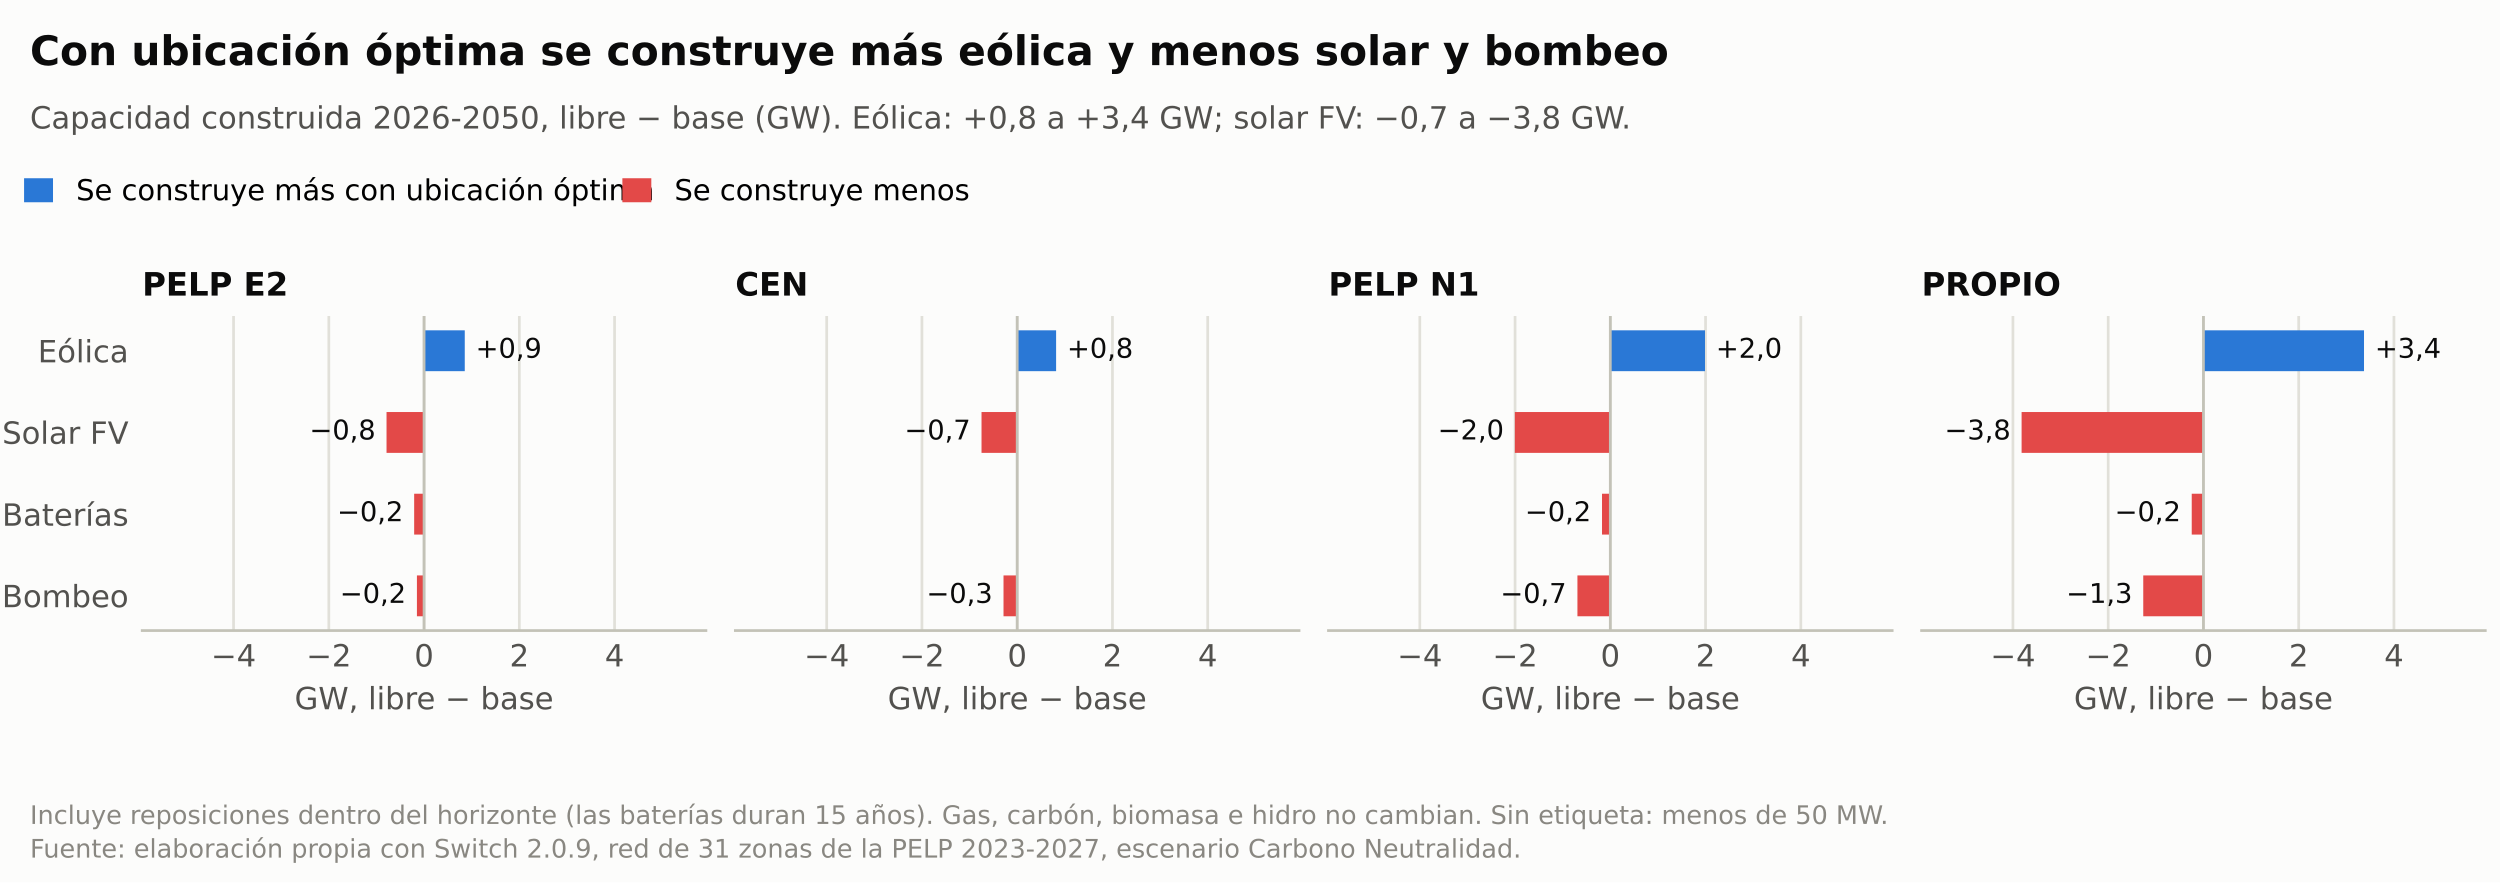
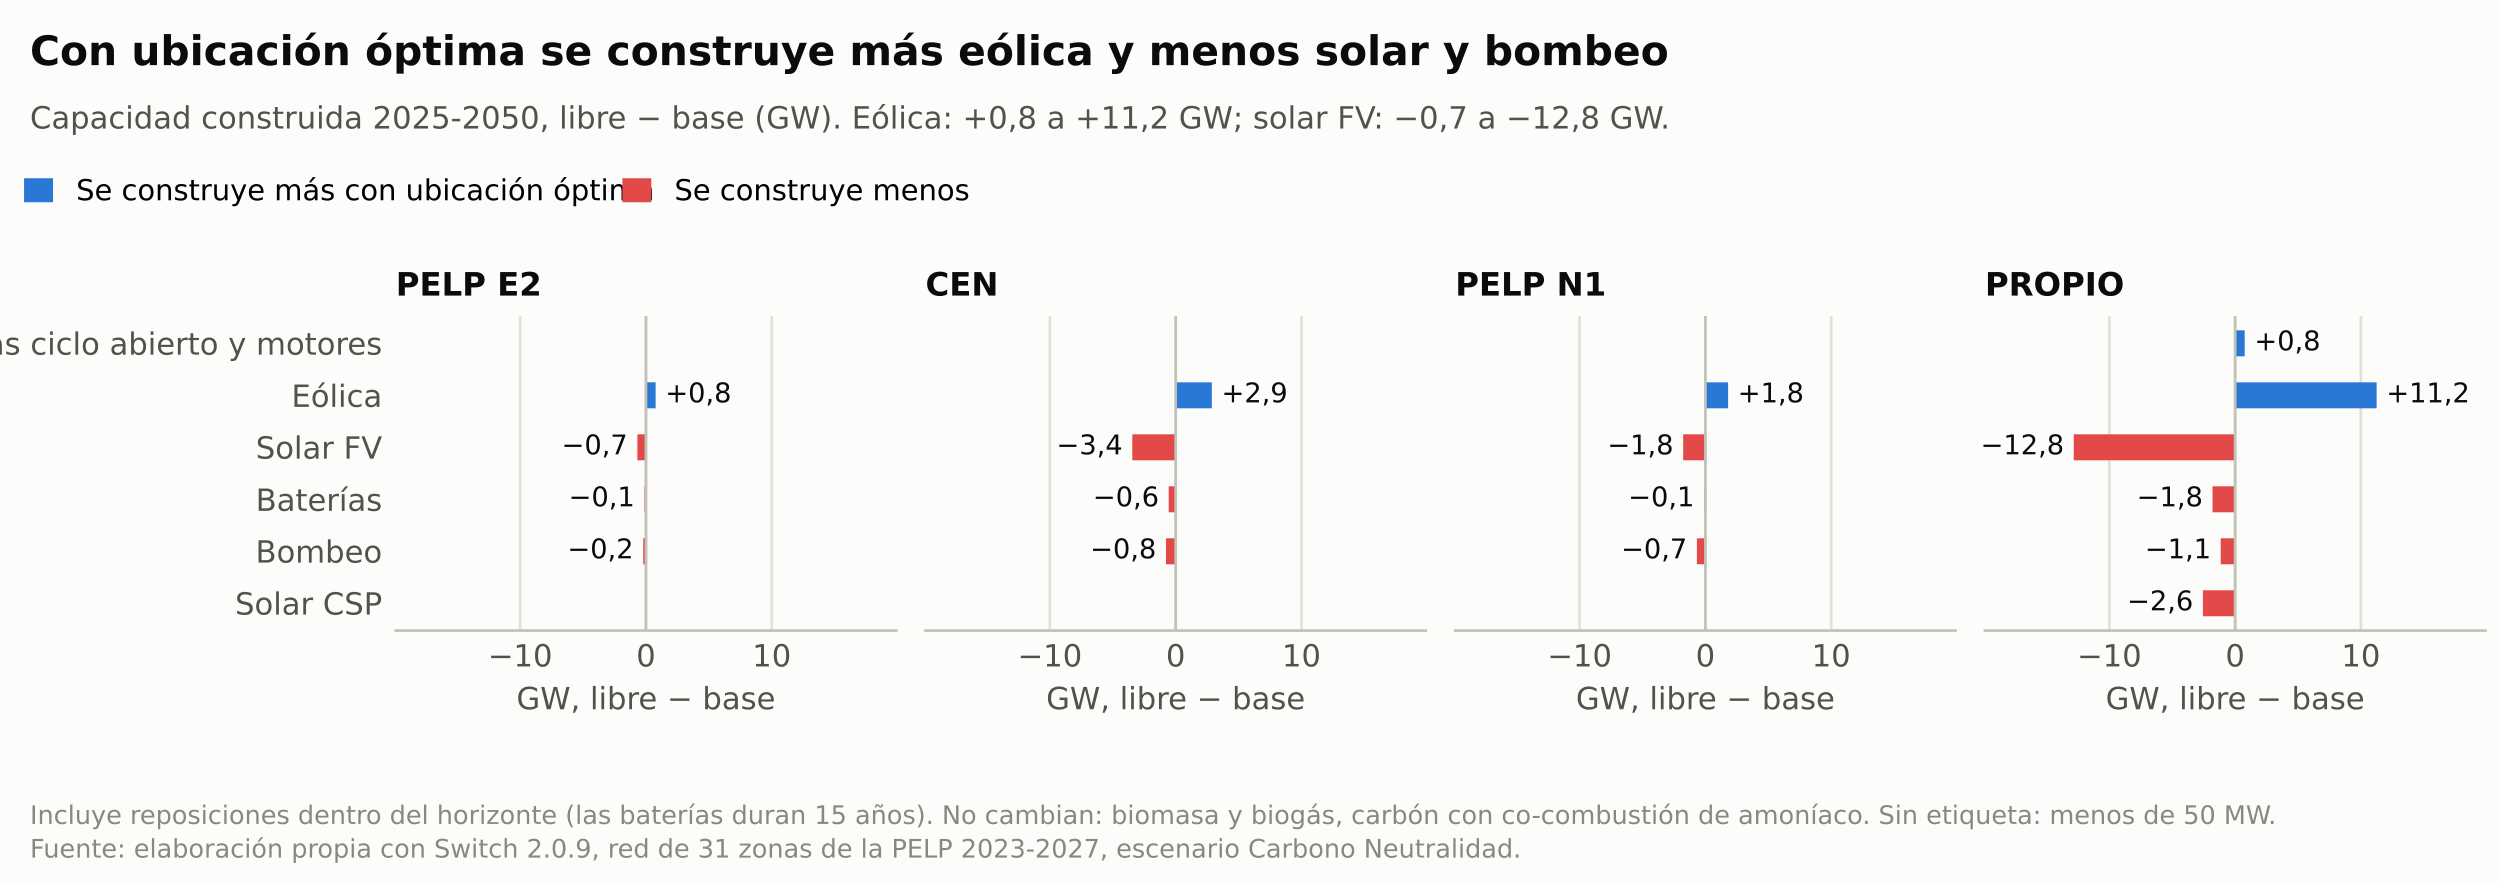
<svg xmlns="http://www.w3.org/2000/svg" width="734.4pt" height="259.2pt" viewBox="0 0 734.4 259.2" version="1.1">
  <defs>
    <style type="text/css">*{stroke-linejoin: round; stroke-linecap: butt}</style>
  </defs>
  <g id="figure_1">
    <g id="patch_1">
      <path d="M 0 259.2  L 734.4 259.2  L 734.4 0  L 0 0  z " style="fill: #fcfcfb" />
    </g>
    <g id="axes_1">
      <g id="patch_2">
-         <path d="M 41.778 185.237  L 207.373 185.237  L 207.373 92.836  L 41.778 92.836  z " style="fill: #fcfcfb" />
+         <path d="M 116.269 185.237  L 263.242 185.237  L 263.242 92.836  L 116.269 92.836  z " style="fill: #fcfcfb" />
      </g>
      <g id="matplotlib.axis_1">
        <g id="xtick_1">
          <g id="line2d_1">
-             <path d="M 68.613 185.237  L 68.613 92.836  " clip-path="url(#p6e04e1d094)" style="fill: none; stroke: #e1e0d9; stroke-width: 0.8; stroke-linecap: square" />
+             <path d="M 152.806 185.237  L 152.806 92.836  " clip-path="url(#pf3630b593c)" style="fill: none; stroke: #e1e0d9; stroke-width: 0.8; stroke-linecap: square" />
          </g>
          <g id="line2d_2" />
          <g id="text_1">
-             <text style="font-size: 9px; font-family: 'Segoe UI', 'DejaVu Sans'; text-anchor: middle; fill: #52514e" x="68.613" y="195.789" transform="rotate(-0 68.61287 195.7891)">−4</text>
+             <text style="font-size: 9px; font-family: 'Segoe UI', 'DejaVu Sans'; text-anchor: middle; fill: #52514e" x="152.806" y="195.789" transform="rotate(-0 152.8058 195.7891)">−10</text>
          </g>
        </g>
        <g id="xtick_2">
          <g id="line2d_3">
-             <path d="M 96.594 185.237  L 96.594 92.836  " clip-path="url(#p6e04e1d094)" style="fill: none; stroke: #e1e0d9; stroke-width: 0.8; stroke-linecap: square" />
+             <path d="M 189.756 185.237  L 189.756 92.836  " clip-path="url(#pf3630b593c)" style="fill: none; stroke: #e1e0d9; stroke-width: 0.8; stroke-linecap: square" />
          </g>
          <g id="line2d_4" />
          <g id="text_2">
-             <text style="font-size: 9px; font-family: 'Segoe UI', 'DejaVu Sans'; text-anchor: middle; fill: #52514e" x="96.594" y="195.789" transform="rotate(-0 96.59409 195.7891)">−2</text>
+             <text style="font-size: 9px; font-family: 'Segoe UI', 'DejaVu Sans'; text-anchor: middle; fill: #52514e" x="189.756" y="195.789" transform="rotate(-0 189.7557 195.7891)">0</text>
          </g>
        </g>
        <g id="xtick_3">
          <g id="line2d_5">
-             <path d="M 124.575 185.237  L 124.575 92.836  " clip-path="url(#p6e04e1d094)" style="fill: none; stroke: #e1e0d9; stroke-width: 0.8; stroke-linecap: square" />
+             <path d="M 226.706 185.237  L 226.706 92.836  " clip-path="url(#pf3630b593c)" style="fill: none; stroke: #e1e0d9; stroke-width: 0.8; stroke-linecap: square" />
          </g>
          <g id="line2d_6" />
          <g id="text_3">
-             <text style="font-size: 9px; font-family: 'Segoe UI', 'DejaVu Sans'; text-anchor: middle; fill: #52514e" x="124.575" y="195.789" transform="rotate(-0 124.5753 195.7891)">0</text>
-           </g>
-         </g>
-         <g id="xtick_4">
-           <g id="line2d_7">
-             <path d="M 152.557 185.237  L 152.557 92.836  " clip-path="url(#p6e04e1d094)" style="fill: none; stroke: #e1e0d9; stroke-width: 0.8; stroke-linecap: square" />
-           </g>
-           <g id="line2d_8" />
-           <g id="text_4">
-             <text style="font-size: 9px; font-family: 'Segoe UI', 'DejaVu Sans'; text-anchor: middle; fill: #52514e" x="152.557" y="195.789" transform="rotate(-0 152.5565 195.7891)">2</text>
-           </g>
-         </g>
-         <g id="xtick_5">
-           <g id="line2d_9">
-             <path d="M 180.538 185.237  L 180.538 92.836  " clip-path="url(#p6e04e1d094)" style="fill: none; stroke: #e1e0d9; stroke-width: 0.8; stroke-linecap: square" />
-           </g>
-           <g id="line2d_10" />
-           <g id="text_5">
-             <text style="font-size: 9px; font-family: 'Segoe UI', 'DejaVu Sans'; text-anchor: middle; fill: #52514e" x="180.538" y="195.789" transform="rotate(-0 180.5378 195.7891)">4</text>
-           </g>
-         </g>
-         <g id="text_6">
-           <text style="font-size: 9px; font-family: 'Segoe UI', 'DejaVu Sans'; text-anchor: middle; fill: #52514e" x="124.575" y="208.346" transform="rotate(-0 124.5753 208.346)">GW, libre − base</text>
+             <text style="font-size: 9px; font-family: 'Segoe UI', 'DejaVu Sans'; text-anchor: middle; fill: #52514e" x="226.706" y="195.789" transform="rotate(-0 226.7056 195.7891)">10</text>
+           </g>
+         </g>
+         <g id="text_4">
+           <text style="font-size: 9px; font-family: 'Segoe UI', 'DejaVu Sans'; text-anchor: middle; fill: #52514e" x="189.756" y="208.346" transform="rotate(-0 189.7557 208.346)">GW, libre − base</text>
        </g>
      </g>
      <g id="matplotlib.axis_2">
        <g id="ytick_1">
+           <g id="line2d_7" />
+           <g id="text_5">
+             <text style="font-size: 9px; font-family: 'Segoe UI', 'DejaVu Sans'; text-anchor: end; fill: #52514e" x="112.269" y="104.186" transform="rotate(-0 112.2694 104.1859)">Gas ciclo abierto y motores</text>
+           </g>
+         </g>
+         <g id="ytick_2">
+           <g id="line2d_8" />
+           <g id="text_6">
+             <text style="font-size: 9px; font-family: 'Segoe UI', 'DejaVu Sans'; text-anchor: end; fill: #52514e" x="112.269" y="119.524" transform="rotate(-0 112.2694 119.5241)">Eólica</text>
+           </g>
+         </g>
+         <g id="ytick_3">
+           <g id="line2d_9" />
+           <g id="text_7">
+             <text style="font-size: 9px; font-family: 'Segoe UI', 'DejaVu Sans'; text-anchor: end; fill: #52514e" x="112.269" y="134.732" transform="rotate(-0 112.2694 134.7316)">Solar FV</text>
+           </g>
+         </g>
+         <g id="ytick_4">
+           <g id="line2d_10" />
+           <g id="text_8">
+             <text style="font-size: 9px; font-family: 'Segoe UI', 'DejaVu Sans'; text-anchor: end; fill: #52514e" x="112.269" y="150.07" transform="rotate(-0 112.2694 150.0698)">Baterías</text>
+           </g>
+         </g>
+         <g id="ytick_5">
          <g id="line2d_11" />
-           <g id="text_7">
-             <text style="font-size: 9px; font-family: 'Segoe UI', 'DejaVu Sans'; text-anchor: end; fill: #52514e" x="37.778" y="106.433" transform="rotate(-0 37.7775 106.4331)">Eólica</text>
-           </g>
-         </g>
-         <g id="ytick_2">
+           <g id="text_9">
+             <text style="font-size: 9px; font-family: 'Segoe UI', 'DejaVu Sans'; text-anchor: end; fill: #52514e" x="112.269" y="165.277" transform="rotate(-0 112.2694 165.2772)">Bombeo</text>
+           </g>
+         </g>
+         <g id="ytick_6">
          <g id="line2d_12" />
-           <g id="text_8">
-             <text style="font-size: 9px; font-family: 'Segoe UI', 'DejaVu Sans'; text-anchor: end; fill: #52514e" x="37.778" y="130.368" transform="rotate(-0 37.7775 130.3679)">Solar FV</text>
-           </g>
-         </g>
-         <g id="ytick_3">
-           <g id="line2d_13" />
-           <g id="text_9">
-             <text style="font-size: 9px; font-family: 'Segoe UI', 'DejaVu Sans'; text-anchor: end; fill: #52514e" x="37.778" y="154.433" transform="rotate(-0 37.7775 154.4334)">Baterías</text>
-           </g>
-         </g>
-         <g id="ytick_4">
-           <g id="line2d_14" />
          <g id="text_10">
-             <text style="font-size: 9px; font-family: 'Segoe UI', 'DejaVu Sans'; text-anchor: end; fill: #52514e" x="37.778" y="178.368" transform="rotate(-0 37.7775 178.3682)">Bombeo</text>
+             <text style="font-size: 9px; font-family: 'Segoe UI', 'DejaVu Sans'; text-anchor: end; fill: #52514e" x="112.269" y="180.55" transform="rotate(-0 112.2694 180.55)">Solar CSP</text>
          </g>
        </g>
      </g>
      <g id="patch_3">
-         <path d="M 124.575 109.036  L 136.527 109.036  L 136.527 97.036  L 124.575 97.036  z " clip-path="url(#p6e04e1d094)" style="fill: #2a78d6" />
+         <path d="M 189.756 104.673  L 189.756 104.673  L 189.756 97.036  L 189.756 97.036  z " clip-path="url(#pf3630b593c)" style="fill: #2a78d6" />
      </g>
      <g id="patch_4">
-         <path d="M 124.575 133.037  L 113.547 133.037  L 113.547 121.036  L 124.575 121.036  z " clip-path="url(#p6e04e1d094)" style="fill: #e34948" />
+         <path d="M 189.756 119.946  L 192.595 119.946  L 192.595 112.309  L 189.756 112.309  z " clip-path="url(#pf3630b593c)" style="fill: #2a78d6" />
      </g>
      <g id="patch_5">
-         <path d="M 124.575 157.037  L 121.664 157.037  L 121.664 145.037  L 124.575 145.037  z " clip-path="url(#p6e04e1d094)" style="fill: #e34948" />
+         <path d="M 189.756 135.218  L 187.24 135.218  L 187.24 127.582  L 189.756 127.582  z " clip-path="url(#pf3630b593c)" style="fill: #e34948" />
      </g>
      <g id="patch_6">
-         <path d="M 124.575 181.037  L 122.476 181.037  L 122.476 169.037  L 124.575 169.037  z " clip-path="url(#p6e04e1d094)" style="fill: #e34948" />
-       </g>
-       <g id="line2d_15">
-         <path d="M 124.575 185.237  L 124.575 92.836  " clip-path="url(#p6e04e1d094)" style="fill: none; stroke: #c3c2b7; stroke-width: 0.8; stroke-linecap: square" />
+         <path d="M 189.756 150.491  L 189.308 150.491  L 189.308 142.855  L 189.756 142.855  z " clip-path="url(#pf3630b593c)" style="fill: #e34948" />
      </g>
      <g id="patch_7">
-         <path d="M 41.778 185.237  L 207.373 185.237  " style="fill: none; stroke: #c3c2b7; stroke-width: 0.8; stroke-linejoin: miter; stroke-linecap: square" />
+         <path d="M 189.756 165.764  L 188.948 165.764  L 188.948 158.128  L 189.756 158.128  z " clip-path="url(#pf3630b593c)" style="fill: #e34948" />
+       </g>
+       <g id="patch_8">
+         <path d="M 189.756 181.037  L 189.756 181.037  L 189.756 173.4  L 189.756 173.4  z " clip-path="url(#pf3630b593c)" style="fill: #2a78d6" />
+       </g>
+       <g id="line2d_13">
+         <path d="M 189.756 185.237  L 189.756 92.836  " clip-path="url(#pf3630b593c)" style="fill: none; stroke: #c3c2b7; stroke-width: 0.8; stroke-linecap: square" />
+       </g>
+       <g id="patch_9">
+         <path d="M 116.269 185.237  L 263.242 185.237  " style="fill: none; stroke: #c3c2b7; stroke-width: 0.8; stroke-linejoin: miter; stroke-linecap: square" />
      </g>
      <g id="text_11">
-         <text style="font-size: 8px; font-family: 'Segoe UI', 'DejaVu Sans'; text-anchor: start; fill: #0b0b0b" x="139.732" y="105.107" transform="rotate(-0 139.732 105.1066)">+0,9</text>
+         <text style="font-size: 8px; font-family: 'Segoe UI', 'DejaVu Sans'; text-anchor: start; fill: #0b0b0b" x="195.44" y="118.198" transform="rotate(-0 195.44 118.1976)">+0,8</text>
      </g>
      <g id="text_12">
-         <text style="font-size: 8px; font-family: 'Segoe UI', 'DejaVu Sans'; text-anchor: end; fill: #0b0b0b" x="110.342" y="129.107" transform="rotate(-0 110.3418 129.1068)">−0,8</text>
+         <text style="font-size: 8px; font-family: 'Segoe UI', 'DejaVu Sans'; text-anchor: end; fill: #0b0b0b" x="184.395" y="133.47" transform="rotate(-0 184.3952 133.4705)">−0,7</text>
      </g>
      <g id="text_13">
-         <text style="font-size: 8px; font-family: 'Segoe UI', 'DejaVu Sans'; text-anchor: end; fill: #0b0b0b" x="118.459" y="153.107" transform="rotate(-0 118.4587 153.1069)">−0,2</text>
+         <text style="font-size: 8px; font-family: 'Segoe UI', 'DejaVu Sans'; text-anchor: end; fill: #0b0b0b" x="186.464" y="148.743" transform="rotate(-0 186.4635 148.7433)">−0,1</text>
      </g>
      <g id="text_14">
-         <text style="font-size: 8px; font-family: 'Segoe UI', 'DejaVu Sans'; text-anchor: end; fill: #0b0b0b" x="119.27" y="177.107" transform="rotate(-0 119.2705 177.1071)">−0,2</text>
+         <text style="font-size: 8px; font-family: 'Segoe UI', 'DejaVu Sans'; text-anchor: end; fill: #0b0b0b" x="186.103" y="164.016" transform="rotate(-0 186.1034 164.0161)">−0,2</text>
      </g>
      <g id="text_15">
-         <text style="font-weight: 600; font-size: 9.5px; font-family: 'Segoe UI', 'DejaVu Sans'; text-anchor: start; fill: #0b0b0b" x="41.778" y="86.836" transform="rotate(-0 41.7775 86.83626)">PELP E2</text>
+         <text style="font-weight: 600; font-size: 9.5px; font-family: 'Segoe UI', 'DejaVu Sans'; text-anchor: start; fill: #0b0b0b" x="116.269" y="86.836" transform="rotate(-0 116.2694 86.83626)">PELP E2</text>
      </g>
    </g>
    <g id="axes_2">
-       <g id="patch_8">
-         <path d="M 216.013 185.237  L 381.609 185.237  L 381.609 92.836  L 216.013 92.836  z " style="fill: #fcfcfb" />
+       <g id="patch_10">
+         <path d="M 271.882 185.237  L 418.855 185.237  L 418.855 92.836  L 271.882 92.836  z " style="fill: #fcfcfb" />
      </g>
      <g id="matplotlib.axis_3">
+         <g id="xtick_4">
+           <g id="line2d_14">
+             <path d="M 308.419 185.237  L 308.419 92.836  " clip-path="url(#p5e82187e98)" style="fill: none; stroke: #e1e0d9; stroke-width: 0.8; stroke-linecap: square" />
+           </g>
+           <g id="line2d_15" />
+           <g id="text_16">
+             <text style="font-size: 9px; font-family: 'Segoe UI', 'DejaVu Sans'; text-anchor: middle; fill: #52514e" x="308.419" y="195.789" transform="rotate(-0 308.4185 195.7891)">−10</text>
+           </g>
+         </g>
+         <g id="xtick_5">
+           <g id="line2d_16">
+             <path d="M 345.368 185.237  L 345.368 92.836  " clip-path="url(#p5e82187e98)" style="fill: none; stroke: #e1e0d9; stroke-width: 0.8; stroke-linecap: square" />
+           </g>
+           <g id="line2d_17" />
+           <g id="text_17">
+             <text style="font-size: 9px; font-family: 'Segoe UI', 'DejaVu Sans'; text-anchor: middle; fill: #52514e" x="345.368" y="195.789" transform="rotate(-0 345.3684 195.7891)">0</text>
+           </g>
+         </g>
        <g id="xtick_6">
-           <g id="line2d_16">
-             <path d="M 242.848 185.237  L 242.848 92.836  " clip-path="url(#p7df3dc04b4)" style="fill: none; stroke: #e1e0d9; stroke-width: 0.8; stroke-linecap: square" />
-           </g>
-           <g id="line2d_17" />
-           <g id="text_16">
-             <text style="font-size: 9px; font-family: 'Segoe UI', 'DejaVu Sans'; text-anchor: middle; fill: #52514e" x="242.848" y="195.789" transform="rotate(-0 242.8485 195.7891)">−4</text>
-           </g>
-         </g>
+           <g id="line2d_18">
+             <path d="M 382.318 185.237  L 382.318 92.836  " clip-path="url(#p5e82187e98)" style="fill: none; stroke: #e1e0d9; stroke-width: 0.8; stroke-linecap: square" />
+           </g>
+           <g id="line2d_19" />
+           <g id="text_18">
+             <text style="font-size: 9px; font-family: 'Segoe UI', 'DejaVu Sans'; text-anchor: middle; fill: #52514e" x="382.318" y="195.789" transform="rotate(-0 382.3182 195.7891)">10</text>
+           </g>
+         </g>
+         <g id="text_19">
+           <text style="font-size: 9px; font-family: 'Segoe UI', 'DejaVu Sans'; text-anchor: middle; fill: #52514e" x="345.368" y="208.346" transform="rotate(-0 345.3684 208.346)">GW, libre − base</text>
+         </g>
+       </g>
+       <g id="matplotlib.axis_4">
+         <g id="ytick_7">
+           <g id="line2d_20" />
+         </g>
+         <g id="ytick_8">
+           <g id="line2d_21" />
+         </g>
+         <g id="ytick_9">
+           <g id="line2d_22" />
+         </g>
+         <g id="ytick_10">
+           <g id="line2d_23" />
+         </g>
+         <g id="ytick_11">
+           <g id="line2d_24" />
+         </g>
+         <g id="ytick_12">
+           <g id="line2d_25" />
+         </g>
+       </g>
+       <g id="patch_11">
+         <path d="M 345.368 104.673  L 345.368 104.673  L 345.368 97.036  L 345.368 97.036  z " clip-path="url(#p5e82187e98)" style="fill: #2a78d6" />
+       </g>
+       <g id="patch_12">
+         <path d="M 345.368 119.946  L 355.994 119.946  L 355.994 112.309  L 345.368 112.309  z " clip-path="url(#p5e82187e98)" style="fill: #2a78d6" />
+       </g>
+       <g id="patch_13">
+         <path d="M 345.368 135.218  L 332.628 135.218  L 332.628 127.582  L 345.368 127.582  z " clip-path="url(#p5e82187e98)" style="fill: #e34948" />
+       </g>
+       <g id="patch_14">
+         <path d="M 345.368 150.491  L 343.314 150.491  L 343.314 142.855  L 345.368 142.855  z " clip-path="url(#p5e82187e98)" style="fill: #e34948" />
+       </g>
+       <g id="patch_15">
+         <path d="M 345.368 165.764  L 342.512 165.764  L 342.512 158.128  L 345.368 158.128  z " clip-path="url(#p5e82187e98)" style="fill: #e34948" />
+       </g>
+       <g id="patch_16">
+         <path d="M 345.368 181.037  L 345.368 181.037  L 345.368 173.4  L 345.368 173.4  z " clip-path="url(#p5e82187e98)" style="fill: #2a78d6" />
+       </g>
+       <g id="line2d_26">
+         <path d="M 345.368 185.237  L 345.368 92.836  " clip-path="url(#p5e82187e98)" style="fill: none; stroke: #c3c2b7; stroke-width: 0.8; stroke-linecap: square" />
+       </g>
+       <g id="patch_17">
+         <path d="M 271.882 185.237  L 418.855 185.237  " style="fill: none; stroke: #c3c2b7; stroke-width: 0.8; stroke-linejoin: miter; stroke-linecap: square" />
+       </g>
+       <g id="text_20">
+         <text style="font-size: 8px; font-family: 'Segoe UI', 'DejaVu Sans'; text-anchor: start; fill: #0b0b0b" x="358.839" y="118.198" transform="rotate(-0 358.8391 118.1976)">+2,9</text>
+       </g>
+       <g id="text_21">
+         <text style="font-size: 8px; font-family: 'Segoe UI', 'DejaVu Sans'; text-anchor: end; fill: #0b0b0b" x="329.783" y="133.47" transform="rotate(-0 329.7832 133.4705)">−3,4</text>
+       </g>
+       <g id="text_22">
+         <text style="font-size: 8px; font-family: 'Segoe UI', 'DejaVu Sans'; text-anchor: end; fill: #0b0b0b" x="340.469" y="148.743" transform="rotate(-0 340.4694 148.7433)">−0,6</text>
+       </g>
+       <g id="text_23">
+         <text style="font-size: 8px; font-family: 'Segoe UI', 'DejaVu Sans'; text-anchor: end; fill: #0b0b0b" x="339.667" y="164.016" transform="rotate(-0 339.6674 164.0161)">−0,8</text>
+       </g>
+       <g id="text_24">
+         <text style="font-weight: 600; font-size: 9.5px; font-family: 'Segoe UI', 'DejaVu Sans'; text-anchor: start; fill: #0b0b0b" x="271.882" y="86.836" transform="rotate(-0 271.882 86.83626)">CEN</text>
+       </g>
+     </g>
+     <g id="axes_3">
+       <g id="patch_18">
+         <path d="M 427.495 185.237  L 574.467 185.237  L 574.467 92.836  L 427.495 92.836  z " style="fill: #fcfcfb" />
+       </g>
+       <g id="matplotlib.axis_5">
        <g id="xtick_7">
-           <g id="line2d_18">
-             <path d="M 270.83 185.237  L 270.83 92.836  " clip-path="url(#p7df3dc04b4)" style="fill: none; stroke: #e1e0d9; stroke-width: 0.8; stroke-linecap: square" />
-           </g>
-           <g id="line2d_19" />
-           <g id="text_17">
-             <text style="font-size: 9px; font-family: 'Segoe UI', 'DejaVu Sans'; text-anchor: middle; fill: #52514e" x="270.83" y="195.789" transform="rotate(-0 270.8297 195.7891)">−2</text>
+           <g id="line2d_27">
+             <path d="M 464.031 185.237  L 464.031 92.836  " clip-path="url(#p231e71c9e6)" style="fill: none; stroke: #e1e0d9; stroke-width: 0.8; stroke-linecap: square" />
+           </g>
+           <g id="line2d_28" />
+           <g id="text_25">
+             <text style="font-size: 9px; font-family: 'Segoe UI', 'DejaVu Sans'; text-anchor: middle; fill: #52514e" x="464.031" y="195.789" transform="rotate(-0 464.0312 195.7891)">−10</text>
          </g>
        </g>
        <g id="xtick_8">
-           <g id="line2d_20">
-             <path d="M 298.811 185.237  L 298.811 92.836  " clip-path="url(#p7df3dc04b4)" style="fill: none; stroke: #e1e0d9; stroke-width: 0.8; stroke-linecap: square" />
-           </g>
-           <g id="line2d_21" />
-           <g id="text_18">
-             <text style="font-size: 9px; font-family: 'Segoe UI', 'DejaVu Sans'; text-anchor: middle; fill: #52514e" x="298.811" y="195.789" transform="rotate(-0 298.8109 195.7891)">0</text>
+           <g id="line2d_29">
+             <path d="M 500.981 185.237  L 500.981 92.836  " clip-path="url(#p231e71c9e6)" style="fill: none; stroke: #e1e0d9; stroke-width: 0.8; stroke-linecap: square" />
+           </g>
+           <g id="line2d_30" />
+           <g id="text_26">
+             <text style="font-size: 9px; font-family: 'Segoe UI', 'DejaVu Sans'; text-anchor: middle; fill: #52514e" x="500.981" y="195.789" transform="rotate(-0 500.981 195.7891)">0</text>
          </g>
        </g>
        <g id="xtick_9">
-           <g id="line2d_22">
-             <path d="M 326.792 185.237  L 326.792 92.836  " clip-path="url(#p7df3dc04b4)" style="fill: none; stroke: #e1e0d9; stroke-width: 0.8; stroke-linecap: square" />
-           </g>
-           <g id="line2d_23" />
-           <g id="text_19">
-             <text style="font-size: 9px; font-family: 'Segoe UI', 'DejaVu Sans'; text-anchor: middle; fill: #52514e" x="326.792" y="195.789" transform="rotate(-0 326.7922 195.7891)">2</text>
-           </g>
-         </g>
+           <g id="line2d_31">
+             <path d="M 537.931 185.237  L 537.931 92.836  " clip-path="url(#p231e71c9e6)" style="fill: none; stroke: #e1e0d9; stroke-width: 0.8; stroke-linecap: square" />
+           </g>
+           <g id="line2d_32" />
+           <g id="text_27">
+             <text style="font-size: 9px; font-family: 'Segoe UI', 'DejaVu Sans'; text-anchor: middle; fill: #52514e" x="537.931" y="195.789" transform="rotate(-0 537.9309 195.7891)">10</text>
+           </g>
+         </g>
+         <g id="text_28">
+           <text style="font-size: 9px; font-family: 'Segoe UI', 'DejaVu Sans'; text-anchor: middle; fill: #52514e" x="500.981" y="208.346" transform="rotate(-0 500.981 208.346)">GW, libre − base</text>
+         </g>
+       </g>
+       <g id="matplotlib.axis_6">
+         <g id="ytick_13">
+           <g id="line2d_33" />
+         </g>
+         <g id="ytick_14">
+           <g id="line2d_34" />
+         </g>
+         <g id="ytick_15">
+           <g id="line2d_35" />
+         </g>
+         <g id="ytick_16">
+           <g id="line2d_36" />
+         </g>
+         <g id="ytick_17">
+           <g id="line2d_37" />
+         </g>
+         <g id="ytick_18">
+           <g id="line2d_38" />
+         </g>
+       </g>
+       <g id="patch_19">
+         <path d="M 500.981 104.673  L 500.981 104.673  L 500.981 97.036  L 500.981 97.036  z " clip-path="url(#p231e71c9e6)" style="fill: #2a78d6" />
+       </g>
+       <g id="patch_20">
+         <path d="M 500.981 119.946  L 507.64 119.946  L 507.64 112.309  L 500.981 112.309  z " clip-path="url(#p231e71c9e6)" style="fill: #2a78d6" />
+       </g>
+       <g id="patch_21">
+         <path d="M 500.981 135.218  L 494.451 135.218  L 494.451 127.582  L 500.981 127.582  z " clip-path="url(#p231e71c9e6)" style="fill: #e34948" />
+       </g>
+       <g id="patch_22">
+         <path d="M 500.981 150.491  L 500.577 150.491  L 500.577 142.855  L 500.981 142.855  z " clip-path="url(#p231e71c9e6)" style="fill: #e34948" />
+       </g>
+       <g id="patch_23">
+         <path d="M 500.981 165.764  L 498.476 165.764  L 498.476 158.128  L 500.981 158.128  z " clip-path="url(#p231e71c9e6)" style="fill: #e34948" />
+       </g>
+       <g id="patch_24">
+         <path d="M 500.981 181.037  L 500.981 181.037  L 500.981 173.4  L 500.981 173.4  z " clip-path="url(#p231e71c9e6)" style="fill: #2a78d6" />
+       </g>
+       <g id="line2d_39">
+         <path d="M 500.981 185.237  L 500.981 92.836  " clip-path="url(#p231e71c9e6)" style="fill: none; stroke: #c3c2b7; stroke-width: 0.8; stroke-linecap: square" />
+       </g>
+       <g id="patch_25">
+         <path d="M 427.495 185.237  L 574.467 185.237  " style="fill: none; stroke: #c3c2b7; stroke-width: 0.8; stroke-linejoin: miter; stroke-linecap: square" />
+       </g>
+       <g id="text_29">
+         <text style="font-size: 8px; font-family: 'Segoe UI', 'DejaVu Sans'; text-anchor: start; fill: #0b0b0b" x="510.484" y="118.198" transform="rotate(-0 510.4843 118.1976)">+1,8</text>
+       </g>
+       <g id="text_30">
+         <text style="font-size: 8px; font-family: 'Segoe UI', 'DejaVu Sans'; text-anchor: end; fill: #0b0b0b" x="491.606" y="133.47" transform="rotate(-0 491.6064 133.4705)">−1,8</text>
+       </g>
+       <g id="text_31">
+         <text style="font-size: 8px; font-family: 'Segoe UI', 'DejaVu Sans'; text-anchor: end; fill: #0b0b0b" x="497.732" y="148.743" transform="rotate(-0 497.7321 148.7433)">−0,1</text>
+       </g>
+       <g id="text_32">
+         <text style="font-size: 8px; font-family: 'Segoe UI', 'DejaVu Sans'; text-anchor: end; fill: #0b0b0b" x="495.631" y="164.016" transform="rotate(-0 495.6314 164.0161)">−0,7</text>
+       </g>
+       <g id="text_33">
+         <text style="font-weight: 600; font-size: 9.5px; font-family: 'Segoe UI', 'DejaVu Sans'; text-anchor: start; fill: #0b0b0b" x="427.495" y="86.836" transform="rotate(-0 427.4947 86.83626)">PELP N1</text>
+       </g>
+     </g>
+     <g id="axes_4">
+       <g id="patch_26">
+         <path d="M 583.107 185.237  L 730.08 185.237  L 730.08 92.836  L 583.107 92.836  z " style="fill: #fcfcfb" />
+       </g>
+       <g id="matplotlib.axis_7">
        <g id="xtick_10">
-           <g id="line2d_24">
-             <path d="M 354.773 185.237  L 354.773 92.836  " clip-path="url(#p7df3dc04b4)" style="fill: none; stroke: #e1e0d9; stroke-width: 0.8; stroke-linecap: square" />
-           </g>
-           <g id="line2d_25" />
-           <g id="text_20">
-             <text style="font-size: 9px; font-family: 'Segoe UI', 'DejaVu Sans'; text-anchor: middle; fill: #52514e" x="354.773" y="195.789" transform="rotate(-0 354.7734 195.7891)">4</text>
-           </g>
-         </g>
-         <g id="text_21">
-           <text style="font-size: 9px; font-family: 'Segoe UI', 'DejaVu Sans'; text-anchor: middle; fill: #52514e" x="298.811" y="208.346" transform="rotate(-0 298.8109 208.346)">GW, libre − base</text>
-         </g>
-       </g>
-       <g id="matplotlib.axis_4">
-         <g id="ytick_5">
-           <g id="line2d_26" />
-         </g>
-         <g id="ytick_6">
-           <g id="line2d_27" />
-         </g>
-         <g id="ytick_7">
-           <g id="line2d_28" />
-         </g>
-         <g id="ytick_8">
-           <g id="line2d_29" />
-         </g>
-       </g>
-       <g id="patch_9">
-         <path d="M 298.811 109.036  L 310.242 109.036  L 310.242 97.036  L 298.811 97.036  z " clip-path="url(#p7df3dc04b4)" style="fill: #2a78d6" />
-       </g>
-       <g id="patch_10">
-         <path d="M 298.811 133.037  L 288.332 133.037  L 288.332 121.036  L 298.811 121.036  z " clip-path="url(#p7df3dc04b4)" style="fill: #e34948" />
-       </g>
-       <g id="patch_11">
-         <path d="M 298.811 157.037  L 298.982 157.037  L 298.982 145.037  L 298.811 145.037  z " clip-path="url(#p7df3dc04b4)" style="fill: #2a78d6" />
-       </g>
-       <g id="patch_12">
-         <path d="M 298.811 181.037  L 294.793 181.037  L 294.793 169.037  L 298.811 169.037  z " clip-path="url(#p7df3dc04b4)" style="fill: #e34948" />
-       </g>
-       <g id="line2d_30">
-         <path d="M 298.811 185.237  L 298.811 92.836  " clip-path="url(#p7df3dc04b4)" style="fill: none; stroke: #c3c2b7; stroke-width: 0.8; stroke-linecap: square" />
-       </g>
-       <g id="patch_13">
-         <path d="M 216.013 185.237  L 381.609 185.237  " style="fill: none; stroke: #c3c2b7; stroke-width: 0.8; stroke-linejoin: miter; stroke-linecap: square" />
-       </g>
-       <g id="text_22">
-         <text style="font-size: 8px; font-family: 'Segoe UI', 'DejaVu Sans'; text-anchor: start; fill: #0b0b0b" x="313.447" y="105.107" transform="rotate(-0 313.4467 105.1066)">+0,8</text>
-       </g>
-       <g id="text_23">
-         <text style="font-size: 8px; font-family: 'Segoe UI', 'DejaVu Sans'; text-anchor: end; fill: #0b0b0b" x="285.127" y="129.107" transform="rotate(-0 285.1274 129.1068)">−0,7</text>
-       </g>
-       <g id="text_24">
-         <text style="font-size: 8px; font-family: 'Segoe UI', 'DejaVu Sans'; text-anchor: end; fill: #0b0b0b" x="291.588" y="177.107" transform="rotate(-0 291.5884 177.1071)">−0,3</text>
-       </g>
-       <g id="text_25">
-         <text style="font-weight: 600; font-size: 9.5px; font-family: 'Segoe UI', 'DejaVu Sans'; text-anchor: start; fill: #0b0b0b" x="216.013" y="86.836" transform="rotate(-0 216.0131 86.83626)">CEN</text>
-       </g>
-     </g>
-     <g id="axes_3">
-       <g id="patch_14">
-         <path d="M 390.249 185.237  L 555.844 185.237  L 555.844 92.836  L 390.249 92.836  z " style="fill: #fcfcfb" />
-       </g>
-       <g id="matplotlib.axis_5">
+           <g id="line2d_40">
+             <path d="M 619.644 185.237  L 619.644 92.836  " clip-path="url(#p860d4fbf67)" style="fill: none; stroke: #e1e0d9; stroke-width: 0.8; stroke-linecap: square" />
+           </g>
+           <g id="line2d_41" />
+           <g id="text_34">
+             <text style="font-size: 9px; font-family: 'Segoe UI', 'DejaVu Sans'; text-anchor: middle; fill: #52514e" x="619.644" y="195.789" transform="rotate(-0 619.6438 195.7891)">−10</text>
+           </g>
+         </g>
        <g id="xtick_11">
-           <g id="line2d_31">
-             <path d="M 417.084 185.237  L 417.084 92.836  " clip-path="url(#pef06fceee0)" style="fill: none; stroke: #e1e0d9; stroke-width: 0.8; stroke-linecap: square" />
-           </g>
-           <g id="line2d_32" />
-           <g id="text_26">
-             <text style="font-size: 9px; font-family: 'Segoe UI', 'DejaVu Sans'; text-anchor: middle; fill: #52514e" x="417.084" y="195.789" transform="rotate(-0 417.0841 195.7891)">−4</text>
+           <g id="line2d_42">
+             <path d="M 656.594 185.237  L 656.594 92.836  " clip-path="url(#p860d4fbf67)" style="fill: none; stroke: #e1e0d9; stroke-width: 0.8; stroke-linecap: square" />
+           </g>
+           <g id="line2d_43" />
+           <g id="text_35">
+             <text style="font-size: 9px; font-family: 'Segoe UI', 'DejaVu Sans'; text-anchor: middle; fill: #52514e" x="656.594" y="195.789" transform="rotate(-0 656.5937 195.7891)">0</text>
          </g>
        </g>
        <g id="xtick_12">
-           <g id="line2d_33">
-             <path d="M 445.065 185.237  L 445.065 92.836  " clip-path="url(#pef06fceee0)" style="fill: none; stroke: #e1e0d9; stroke-width: 0.8; stroke-linecap: square" />
-           </g>
-           <g id="line2d_34" />
-           <g id="text_27">
-             <text style="font-size: 9px; font-family: 'Segoe UI', 'DejaVu Sans'; text-anchor: middle; fill: #52514e" x="445.065" y="195.789" transform="rotate(-0 445.0653 195.7891)">−2</text>
-           </g>
-         </g>
-         <g id="xtick_13">
-           <g id="line2d_35">
-             <path d="M 473.047 185.237  L 473.047 92.836  " clip-path="url(#pef06fceee0)" style="fill: none; stroke: #e1e0d9; stroke-width: 0.8; stroke-linecap: square" />
-           </g>
-           <g id="line2d_36" />
-           <g id="text_28">
-             <text style="font-size: 9px; font-family: 'Segoe UI', 'DejaVu Sans'; text-anchor: middle; fill: #52514e" x="473.047" y="195.789" transform="rotate(-0 473.0466 195.7891)">0</text>
-           </g>
-         </g>
-         <g id="xtick_14">
-           <g id="line2d_37">
-             <path d="M 501.028 185.237  L 501.028 92.836  " clip-path="url(#pef06fceee0)" style="fill: none; stroke: #e1e0d9; stroke-width: 0.8; stroke-linecap: square" />
-           </g>
-           <g id="line2d_38" />
-           <g id="text_29">
-             <text style="font-size: 9px; font-family: 'Segoe UI', 'DejaVu Sans'; text-anchor: middle; fill: #52514e" x="501.028" y="195.789" transform="rotate(-0 501.0278 195.7891)">2</text>
-           </g>
-         </g>
-         <g id="xtick_15">
-           <g id="line2d_39">
-             <path d="M 529.009 185.237  L 529.009 92.836  " clip-path="url(#pef06fceee0)" style="fill: none; stroke: #e1e0d9; stroke-width: 0.8; stroke-linecap: square" />
-           </g>
-           <g id="line2d_40" />
-           <g id="text_30">
-             <text style="font-size: 9px; font-family: 'Segoe UI', 'DejaVu Sans'; text-anchor: middle; fill: #52514e" x="529.009" y="195.789" transform="rotate(-0 529.009 195.7891)">4</text>
-           </g>
-         </g>
-         <g id="text_31">
-           <text style="font-size: 9px; font-family: 'Segoe UI', 'DejaVu Sans'; text-anchor: middle; fill: #52514e" x="473.047" y="208.346" transform="rotate(-0 473.0466 208.346)">GW, libre − base</text>
-         </g>
-       </g>
-       <g id="matplotlib.axis_6">
-         <g id="ytick_9">
-           <g id="line2d_41" />
-         </g>
-         <g id="ytick_10">
-           <g id="line2d_42" />
-         </g>
-         <g id="ytick_11">
-           <g id="line2d_43" />
-         </g>
-         <g id="ytick_12">
-           <g id="line2d_44" />
-         </g>
-       </g>
-       <g id="patch_15">
-         <path d="M 473.047 109.036  L 500.862 109.036  L 500.862 97.036  L 473.047 97.036  z " clip-path="url(#pef06fceee0)" style="fill: #2a78d6" />
-       </g>
-       <g id="patch_16">
-         <path d="M 473.047 133.037  L 444.995 133.037  L 444.995 121.036  L 473.047 121.036  z " clip-path="url(#pef06fceee0)" style="fill: #e34948" />
-       </g>
-       <g id="patch_17">
-         <path d="M 473.047 157.037  L 470.607 157.037  L 470.607 145.037  L 473.047 145.037  z " clip-path="url(#pef06fceee0)" style="fill: #e34948" />
-       </g>
-       <g id="patch_18">
-         <path d="M 473.047 181.037  L 463.386 181.037  L 463.386 169.037  L 473.047 169.037  z " clip-path="url(#pef06fceee0)" style="fill: #e34948" />
-       </g>
-       <g id="line2d_45">
-         <path d="M 473.047 185.237  L 473.047 92.836  " clip-path="url(#pef06fceee0)" style="fill: none; stroke: #c3c2b7; stroke-width: 0.8; stroke-linecap: square" />
-       </g>
-       <g id="patch_19">
-         <path d="M 390.249 185.237  L 555.844 185.237  " style="fill: none; stroke: #c3c2b7; stroke-width: 0.8; stroke-linejoin: miter; stroke-linecap: square" />
-       </g>
-       <g id="text_32">
-         <text style="font-size: 8px; font-family: 'Segoe UI', 'DejaVu Sans'; text-anchor: start; fill: #0b0b0b" x="504.067" y="105.107" transform="rotate(-0 504.0667 105.1066)">+2,0</text>
-       </g>
-       <g id="text_33">
-         <text style="font-size: 8px; font-family: 'Segoe UI', 'DejaVu Sans'; text-anchor: end; fill: #0b0b0b" x="441.79" y="129.107" transform="rotate(-0 441.7904 129.1068)">−2,0</text>
-       </g>
-       <g id="text_34">
-         <text style="font-size: 8px; font-family: 'Segoe UI', 'DejaVu Sans'; text-anchor: end; fill: #0b0b0b" x="467.402" y="153.107" transform="rotate(-0 467.4016 153.1069)">−0,2</text>
-       </g>
-       <g id="text_35">
-         <text style="font-size: 8px; font-family: 'Segoe UI', 'DejaVu Sans'; text-anchor: end; fill: #0b0b0b" x="460.181" y="177.107" transform="rotate(-0 460.1813 177.1071)">−0,7</text>
-       </g>
-       <g id="text_36">
-         <text style="font-weight: 600; font-size: 9.5px; font-family: 'Segoe UI', 'DejaVu Sans'; text-anchor: start; fill: #0b0b0b" x="390.249" y="86.836" transform="rotate(-0 390.2487 86.83626)">PELP N1</text>
-       </g>
-     </g>
-     <g id="axes_4">
-       <g id="patch_20">
-         <path d="M 564.484 185.237  L 730.08 185.237  L 730.08 92.836  L 564.484 92.836  z " style="fill: #fcfcfb" />
-       </g>
-       <g id="matplotlib.axis_7">
-         <g id="xtick_16">
-           <g id="line2d_46">
-             <path d="M 591.32 185.237  L 591.32 92.836  " clip-path="url(#pfac4a254e2)" style="fill: none; stroke: #e1e0d9; stroke-width: 0.8; stroke-linecap: square" />
-           </g>
+           <g id="line2d_44">
+             <path d="M 693.544 185.237  L 693.544 92.836  " clip-path="url(#p860d4fbf67)" style="fill: none; stroke: #e1e0d9; stroke-width: 0.8; stroke-linecap: square" />
+           </g>
+           <g id="line2d_45" />
+           <g id="text_36">
+             <text style="font-size: 9px; font-family: 'Segoe UI', 'DejaVu Sans'; text-anchor: middle; fill: #52514e" x="693.544" y="195.789" transform="rotate(-0 693.5435 195.7891)">10</text>
+           </g>
+         </g>
+         <g id="text_37">
+           <text style="font-size: 9px; font-family: 'Segoe UI', 'DejaVu Sans'; text-anchor: middle; fill: #52514e" x="656.594" y="208.346" transform="rotate(-0 656.5937 208.346)">GW, libre − base</text>
+         </g>
+       </g>
+       <g id="matplotlib.axis_8">
+         <g id="ytick_19">
+           <g id="line2d_46" />
+         </g>
+         <g id="ytick_20">
          <g id="line2d_47" />
-           <g id="text_37">
-             <text style="font-size: 9px; font-family: 'Segoe UI', 'DejaVu Sans'; text-anchor: middle; fill: #52514e" x="591.32" y="195.789" transform="rotate(-0 591.3197 195.7891)">−4</text>
-           </g>
-         </g>
-         <g id="xtick_17">
-           <g id="line2d_48">
-             <path d="M 619.301 185.237  L 619.301 92.836  " clip-path="url(#pfac4a254e2)" style="fill: none; stroke: #e1e0d9; stroke-width: 0.8; stroke-linecap: square" />
-           </g>
+         </g>
+         <g id="ytick_21">
+           <g id="line2d_48" />
+         </g>
+         <g id="ytick_22">
          <g id="line2d_49" />
-           <g id="text_38">
-             <text style="font-size: 9px; font-family: 'Segoe UI', 'DejaVu Sans'; text-anchor: middle; fill: #52514e" x="619.301" y="195.789" transform="rotate(-0 619.301 195.7891)">−2</text>
-           </g>
-         </g>
-         <g id="xtick_18">
-           <g id="line2d_50">
-             <path d="M 647.282 185.237  L 647.282 92.836  " clip-path="url(#pfac4a254e2)" style="fill: none; stroke: #e1e0d9; stroke-width: 0.8; stroke-linecap: square" />
-           </g>
+         </g>
+         <g id="ytick_23">
+           <g id="line2d_50" />
+         </g>
+         <g id="ytick_24">
          <g id="line2d_51" />
-           <g id="text_39">
-             <text style="font-size: 9px; font-family: 'Segoe UI', 'DejaVu Sans'; text-anchor: middle; fill: #52514e" x="647.282" y="195.789" transform="rotate(-0 647.2822 195.7891)">0</text>
-           </g>
-         </g>
-         <g id="xtick_19">
-           <g id="line2d_52">
-             <path d="M 675.263 185.237  L 675.263 92.836  " clip-path="url(#pfac4a254e2)" style="fill: none; stroke: #e1e0d9; stroke-width: 0.8; stroke-linecap: square" />
-           </g>
-           <g id="line2d_53" />
-           <g id="text_40">
-             <text style="font-size: 9px; font-family: 'Segoe UI', 'DejaVu Sans'; text-anchor: middle; fill: #52514e" x="675.263" y="195.789" transform="rotate(-0 675.2634 195.7891)">2</text>
-           </g>
-         </g>
-         <g id="xtick_20">
-           <g id="line2d_54">
-             <path d="M 703.245 185.237  L 703.245 92.836  " clip-path="url(#pfac4a254e2)" style="fill: none; stroke: #e1e0d9; stroke-width: 0.8; stroke-linecap: square" />
-           </g>
-           <g id="line2d_55" />
-           <g id="text_41">
-             <text style="font-size: 9px; font-family: 'Segoe UI', 'DejaVu Sans'; text-anchor: middle; fill: #52514e" x="703.245" y="195.789" transform="rotate(-0 703.2446 195.7891)">4</text>
-           </g>
-         </g>
-         <g id="text_42">
-           <text style="font-size: 9px; font-family: 'Segoe UI', 'DejaVu Sans'; text-anchor: middle; fill: #52514e" x="647.282" y="208.346" transform="rotate(-0 647.2822 208.346)">GW, libre − base</text>
-         </g>
-       </g>
-       <g id="matplotlib.axis_8">
-         <g id="ytick_13">
-           <g id="line2d_56" />
-         </g>
-         <g id="ytick_14">
-           <g id="line2d_57" />
-         </g>
-         <g id="ytick_15">
-           <g id="line2d_58" />
-         </g>
-         <g id="ytick_16">
-           <g id="line2d_59" />
-         </g>
-       </g>
-       <g id="patch_21">
-         <path d="M 647.282 109.036  L 694.451 109.036  L 694.451 97.036  L 647.282 97.036  z " clip-path="url(#pfac4a254e2)" style="fill: #2a78d6" />
-       </g>
-       <g id="patch_22">
-         <path d="M 647.282 133.037  L 593.864 133.037  L 593.864 121.036  L 647.282 121.036  z " clip-path="url(#pfac4a254e2)" style="fill: #e34948" />
-       </g>
-       <g id="patch_23">
-         <path d="M 647.282 157.037  L 643.843 157.037  L 643.843 145.037  L 647.282 145.037  z " clip-path="url(#pfac4a254e2)" style="fill: #e34948" />
-       </g>
-       <g id="patch_24">
-         <path d="M 647.282 181.037  L 629.602 181.037  L 629.602 169.037  L 647.282 169.037  z " clip-path="url(#pfac4a254e2)" style="fill: #e34948" />
-       </g>
-       <g id="line2d_60">
-         <path d="M 647.282 185.237  L 647.282 92.836  " clip-path="url(#pfac4a254e2)" style="fill: none; stroke: #c3c2b7; stroke-width: 0.8; stroke-linecap: square" />
-       </g>
-       <g id="patch_25">
-         <path d="M 564.484 185.237  L 730.08 185.237  " style="fill: none; stroke: #c3c2b7; stroke-width: 0.8; stroke-linejoin: miter; stroke-linecap: square" />
+         </g>
+       </g>
+       <g id="patch_27">
+         <path d="M 656.594 104.673  L 659.402 104.673  L 659.402 97.036  L 656.594 97.036  z " clip-path="url(#p860d4fbf67)" style="fill: #2a78d6" />
+       </g>
+       <g id="patch_28">
+         <path d="M 656.594 119.946  L 698.158 119.946  L 698.158 112.309  L 656.594 112.309  z " clip-path="url(#p860d4fbf67)" style="fill: #2a78d6" />
+       </g>
+       <g id="patch_29">
+         <path d="M 656.594 135.218  L 609.183 135.218  L 609.183 127.582  L 656.594 127.582  z " clip-path="url(#p860d4fbf67)" style="fill: #e34948" />
+       </g>
+       <g id="patch_30">
+         <path d="M 656.594 150.491  L 649.957 150.491  L 649.957 142.855  L 656.594 142.855  z " clip-path="url(#p860d4fbf67)" style="fill: #e34948" />
+       </g>
+       <g id="patch_31">
+         <path d="M 656.594 165.764  L 652.355 165.764  L 652.355 158.128  L 656.594 158.128  z " clip-path="url(#p860d4fbf67)" style="fill: #e34948" />
+       </g>
+       <g id="patch_32">
+         <path d="M 656.594 181.037  L 647.124 181.037  L 647.124 173.4  L 656.594 173.4  z " clip-path="url(#p860d4fbf67)" style="fill: #e34948" />
+       </g>
+       <g id="line2d_52">
+         <path d="M 656.594 185.237  L 656.594 92.836  " clip-path="url(#p860d4fbf67)" style="fill: none; stroke: #c3c2b7; stroke-width: 0.8; stroke-linecap: square" />
+       </g>
+       <g id="patch_33">
+         <path d="M 583.107 185.237  L 730.08 185.237  " style="fill: none; stroke: #c3c2b7; stroke-width: 0.8; stroke-linejoin: miter; stroke-linecap: square" />
+       </g>
+       <g id="text_38">
+         <text style="font-size: 8px; font-family: 'Segoe UI', 'DejaVu Sans'; text-anchor: start; fill: #0b0b0b" x="662.247" y="102.925" transform="rotate(-0 662.2471 102.9248)">+0,8</text>
+       </g>
+       <g id="text_39">
+         <text style="font-size: 8px; font-family: 'Segoe UI', 'DejaVu Sans'; text-anchor: start; fill: #0b0b0b" x="701.003" y="118.198" transform="rotate(-0 701.0029 118.1976)">+11,2</text>
+       </g>
+       <g id="text_40">
+         <text style="font-size: 8px; font-family: 'Segoe UI', 'DejaVu Sans'; text-anchor: end; fill: #0b0b0b" x="606.339" y="133.47" transform="rotate(-0 606.3385 133.4705)">−12,8</text>
+       </g>
+       <g id="text_41">
+         <text style="font-size: 8px; font-family: 'Segoe UI', 'DejaVu Sans'; text-anchor: end; fill: #0b0b0b" x="647.112" y="148.743" transform="rotate(-0 647.112 148.7433)">−1,8</text>
+       </g>
+       <g id="text_42">
+         <text style="font-size: 8px; font-family: 'Segoe UI', 'DejaVu Sans'; text-anchor: end; fill: #0b0b0b" x="649.51" y="164.016" transform="rotate(-0 649.5099 164.0161)">−1,1</text>
      </g>
      <g id="text_43">
-         <text style="font-size: 8px; font-family: 'Segoe UI', 'DejaVu Sans'; text-anchor: start; fill: #0b0b0b" x="697.656" y="105.107" transform="rotate(-0 697.6558 105.1066)">+3,4</text>
+         <text style="font-size: 8px; font-family: 'Segoe UI', 'DejaVu Sans'; text-anchor: end; fill: #0b0b0b" x="644.28" y="179.289" transform="rotate(-0 644.2798 179.2889)">−2,6</text>
      </g>
      <g id="text_44">
-         <text style="font-size: 8px; font-family: 'Segoe UI', 'DejaVu Sans'; text-anchor: end; fill: #0b0b0b" x="590.659" y="129.107" transform="rotate(-0 590.6592 129.1068)">−3,8</text>
-       </g>
-       <g id="text_45">
-         <text style="font-size: 8px; font-family: 'Segoe UI', 'DejaVu Sans'; text-anchor: end; fill: #0b0b0b" x="640.638" y="153.107" transform="rotate(-0 640.6377 153.1069)">−0,2</text>
-       </g>
-       <g id="text_46">
-         <text style="font-size: 8px; font-family: 'Segoe UI', 'DejaVu Sans'; text-anchor: end; fill: #0b0b0b" x="626.397" y="177.107" transform="rotate(-0 626.397 177.1071)">−1,3</text>
-       </g>
-       <g id="text_47">
-         <text style="font-weight: 600; font-size: 9.5px; font-family: 'Segoe UI', 'DejaVu Sans'; text-anchor: start; fill: #0b0b0b" x="564.484" y="86.836" transform="rotate(-0 564.4844 86.83626)">PROPIO</text>
-       </g>
-     </g>
-     <g id="text_48">
+         <text style="font-weight: 600; font-size: 9.5px; font-family: 'Segoe UI', 'DejaVu Sans'; text-anchor: start; fill: #0b0b0b" x="583.107" y="86.836" transform="rotate(-0 583.1073 86.83626)">PROPIO</text>
+       </g>
+     </g>
+     <g id="text_45">
      <text style="font-weight: 600; font-size: 12px; font-family: 'Segoe UI', 'DejaVu Sans'; text-anchor: start; fill: #0b0b0b" x="8.813" y="19.138" transform="rotate(-0 8.8128 19.13812)">Con ubicación óptima se construye más eólica y menos solar y bombeo</text>
    </g>
-     <g id="text_49">
-       <text style="font-size: 9px; font-family: 'Segoe UI', 'DejaVu Sans'; text-anchor: start; fill: #52514e" x="8.813" y="37.754" transform="rotate(-0 8.8128 37.75359)">Capacidad construida 2026-2050, libre − base (GW). Eólica: +0,8 a +3,4 GW; solar FV: −0,7 a −3,8 GW.</text>
-     </g>
-     <g id="text_50">
-       <text style="font-size: 7.5px; font-family: 'Segoe UI', 'DejaVu Sans'; fill: #898781" transform="translate(8.8128 242.0472)">Incluye reposiciones dentro del horizonte (las baterías duran 15 años). Gas, carbón, biomasa e hidro no cambian. Sin etiqueta: menos de 50 MW.</text>
+     <g id="text_46">
+       <text style="font-size: 9px; font-family: 'Segoe UI', 'DejaVu Sans'; text-anchor: start; fill: #52514e" x="8.813" y="37.754" transform="rotate(-0 8.8128 37.75359)">Capacidad construida 2025-2050, libre − base (GW). Eólica: +0,8 a +11,2 GW; solar FV: −0,7 a −12,8 GW.</text>
+     </g>
+     <g id="text_47">
+       <text style="font-size: 7.5px; font-family: 'Segoe UI', 'DejaVu Sans'; fill: #898781" transform="translate(8.8128 242.0472)">Incluye reposiciones dentro del horizonte (las baterías duran 15 años). No cambian: biomasa y biogás, carbón con co-combustión de amoníaco. Sin etiqueta: menos de 50 MW.</text>
      <text style="font-size: 7.5px; font-family: 'Segoe UI', 'DejaVu Sans'; fill: #898781" transform="translate(8.8128 251.9212)">Fuente: elaboración propia con Switch 2.0.9, red de 31 zonas de la PELP 2023-2027, escenario Carbono Neutralidad.</text>
    </g>
    <g id="legend_1">
-       <g id="patch_26">
+       <g id="patch_34">
        <path d="M 7.072 59.415  L 15.572 59.415  L 15.572 52.36  L 7.072 52.36  z " style="fill: #2a78d6" />
      </g>
-       <g id="text_51">
+       <g id="text_48">
        <text style="font-size: 8.5px; font-family: 'Segoe UI', 'DejaVu Sans'; text-anchor: start" x="22.372" y="58.82" transform="rotate(-0 22.372 58.82)">Se construye más con ubicación óptima</text>
      </g>
-       <g id="patch_27">
+       <g id="patch_35">
        <path d="M 182.829 59.415  L 191.329 59.415  L 191.329 52.36  L 182.829 52.36  z " style="fill: #e34948" />
      </g>
-       <g id="text_52">
+       <g id="text_49">
        <text style="font-size: 8.5px; font-family: 'Segoe UI', 'DejaVu Sans'; text-anchor: start" x="198.129" y="58.82" transform="rotate(-0 198.1294 58.82)">Se construye menos</text>
      </g>
    </g>
  </g>
  <defs>
-     <clipPath id="p6e04e1d094">
-       <rect x="41.778" y="92.836" width="165.596" height="92.401" />
+     <clipPath id="pf3630b593c">
+       <rect x="116.269" y="92.836" width="146.973" height="92.401" />
    </clipPath>
-     <clipPath id="p7df3dc04b4">
-       <rect x="216.013" y="92.836" width="165.596" height="92.401" />
+     <clipPath id="p5e82187e98">
+       <rect x="271.882" y="92.836" width="146.973" height="92.401" />
    </clipPath>
-     <clipPath id="pef06fceee0">
-       <rect x="390.249" y="92.836" width="165.596" height="92.401" />
+     <clipPath id="p231e71c9e6">
+       <rect x="427.495" y="92.836" width="146.973" height="92.401" />
    </clipPath>
-     <clipPath id="pfac4a254e2">
-       <rect x="564.484" y="92.836" width="165.596" height="92.401" />
+     <clipPath id="p860d4fbf67">
+       <rect x="583.107" y="92.836" width="146.973" height="92.401" />
    </clipPath>
  </defs>
</svg>
